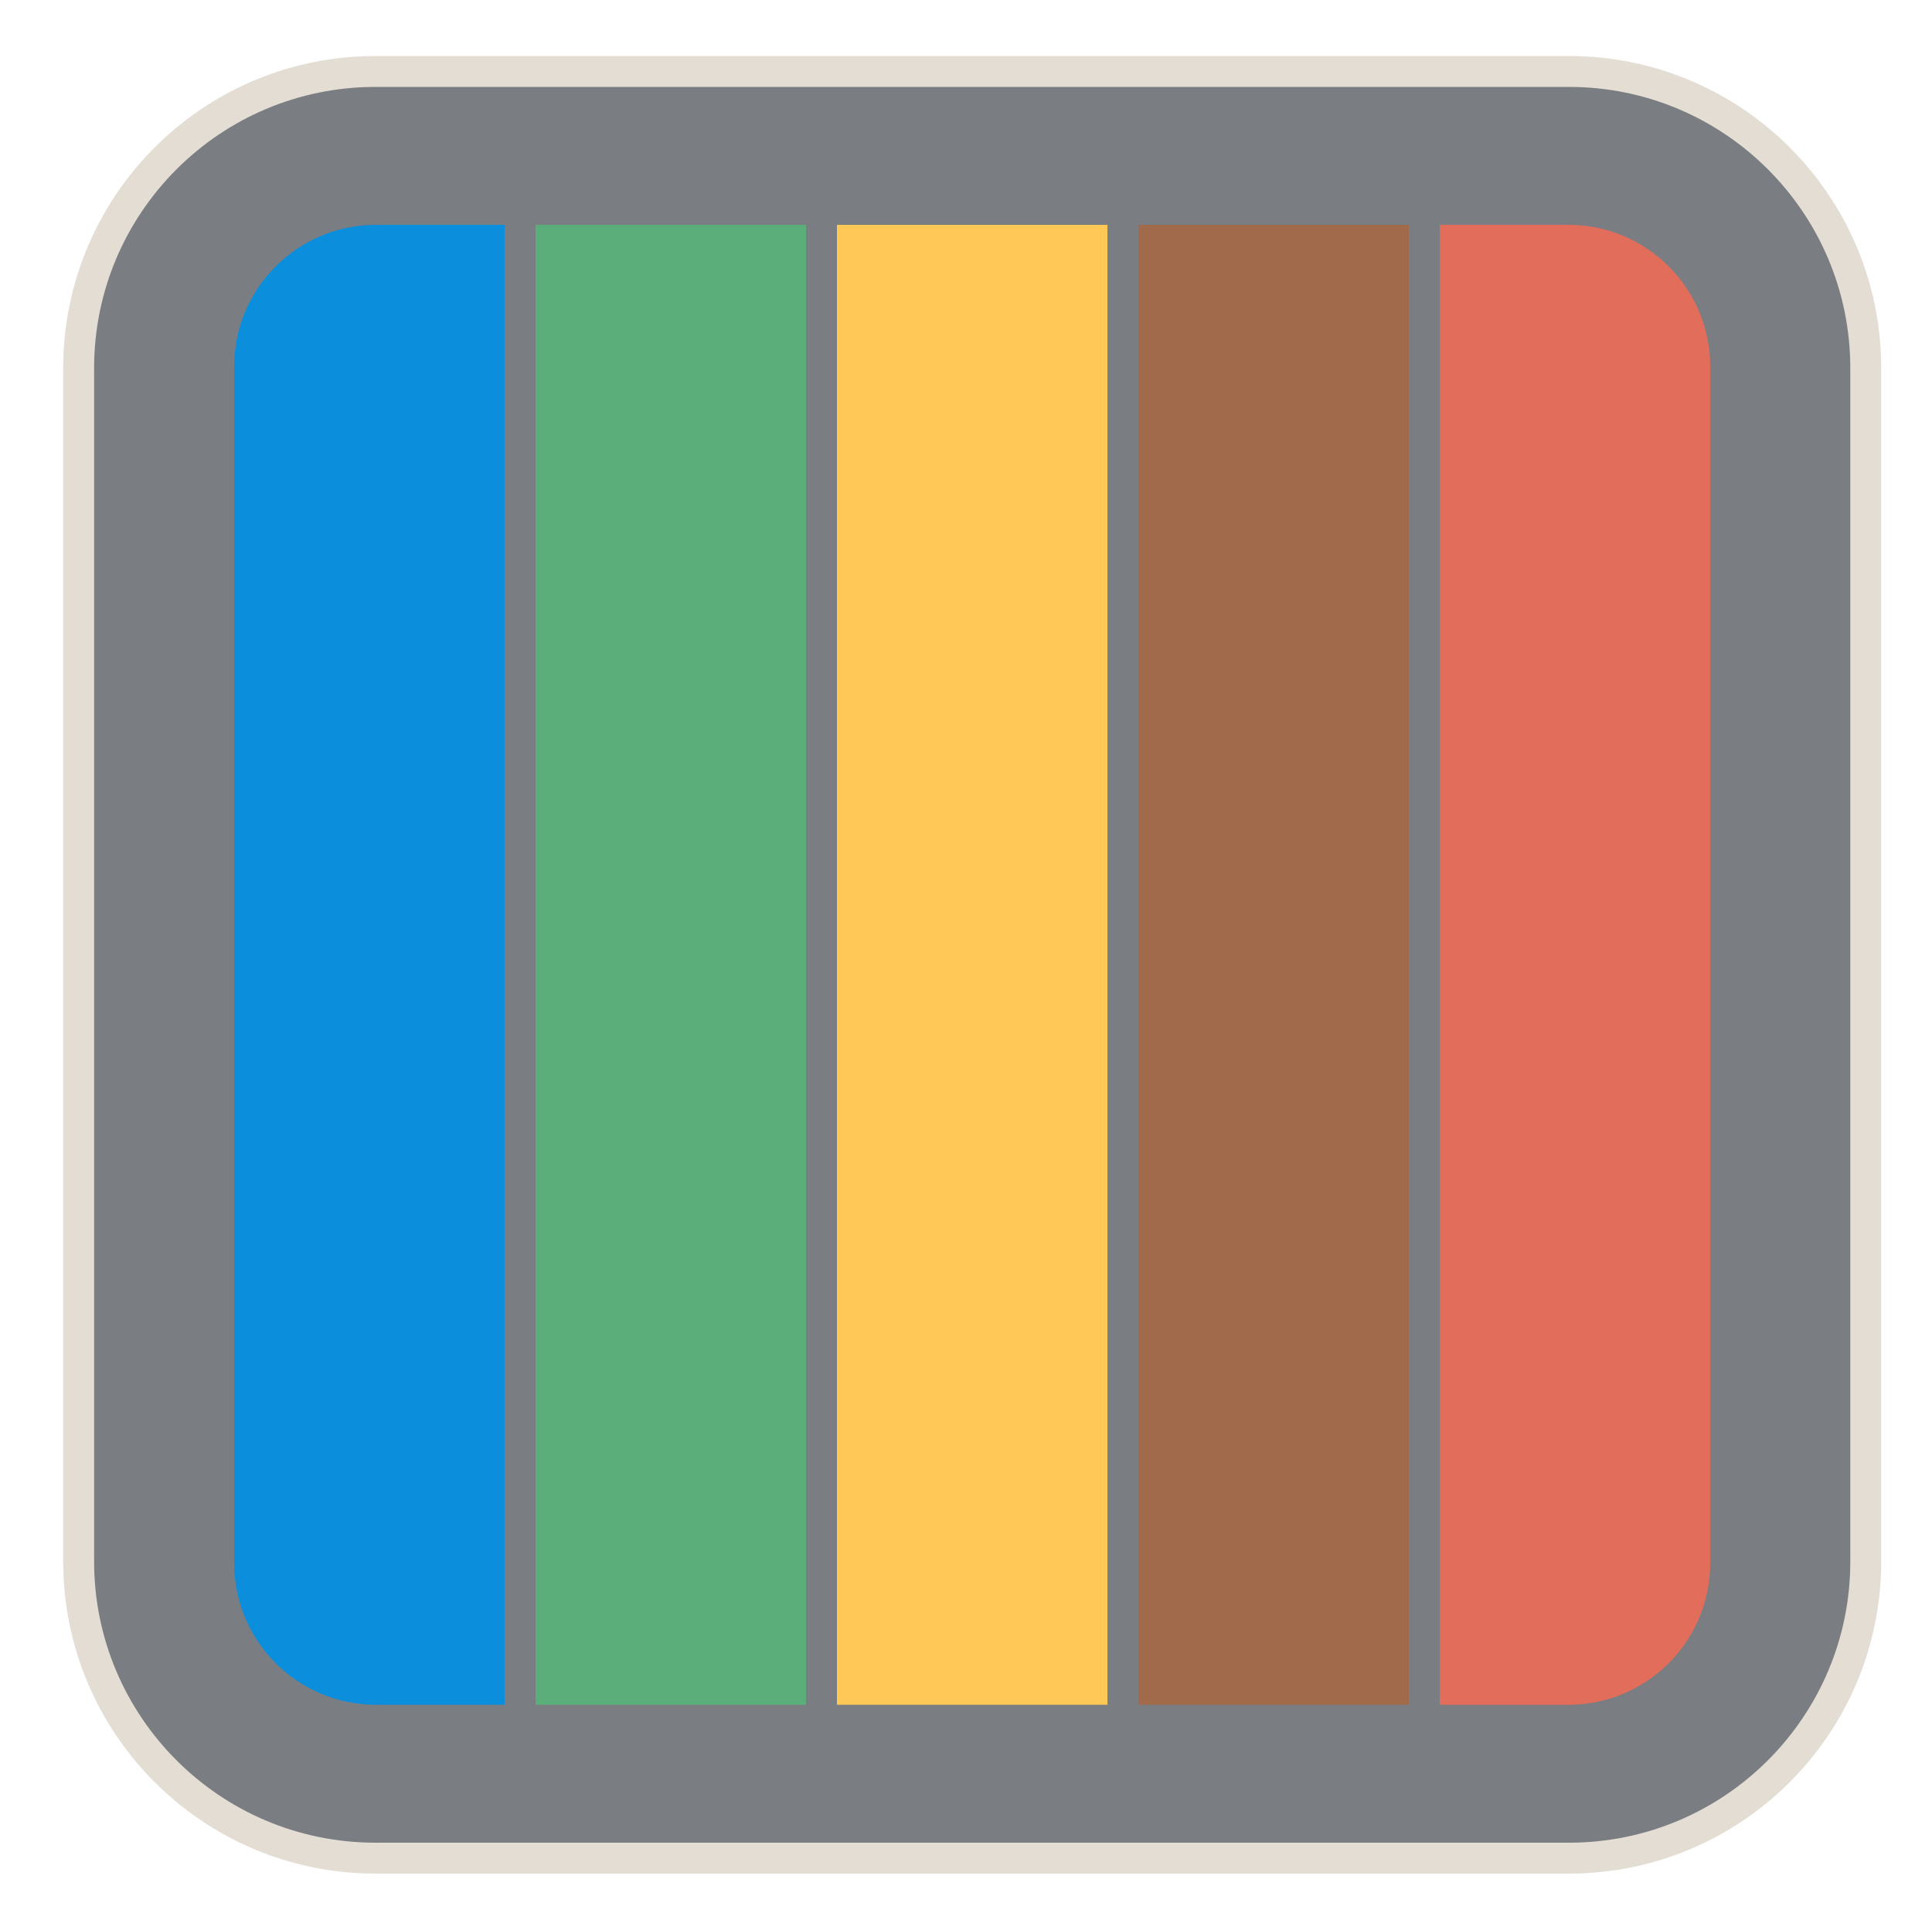
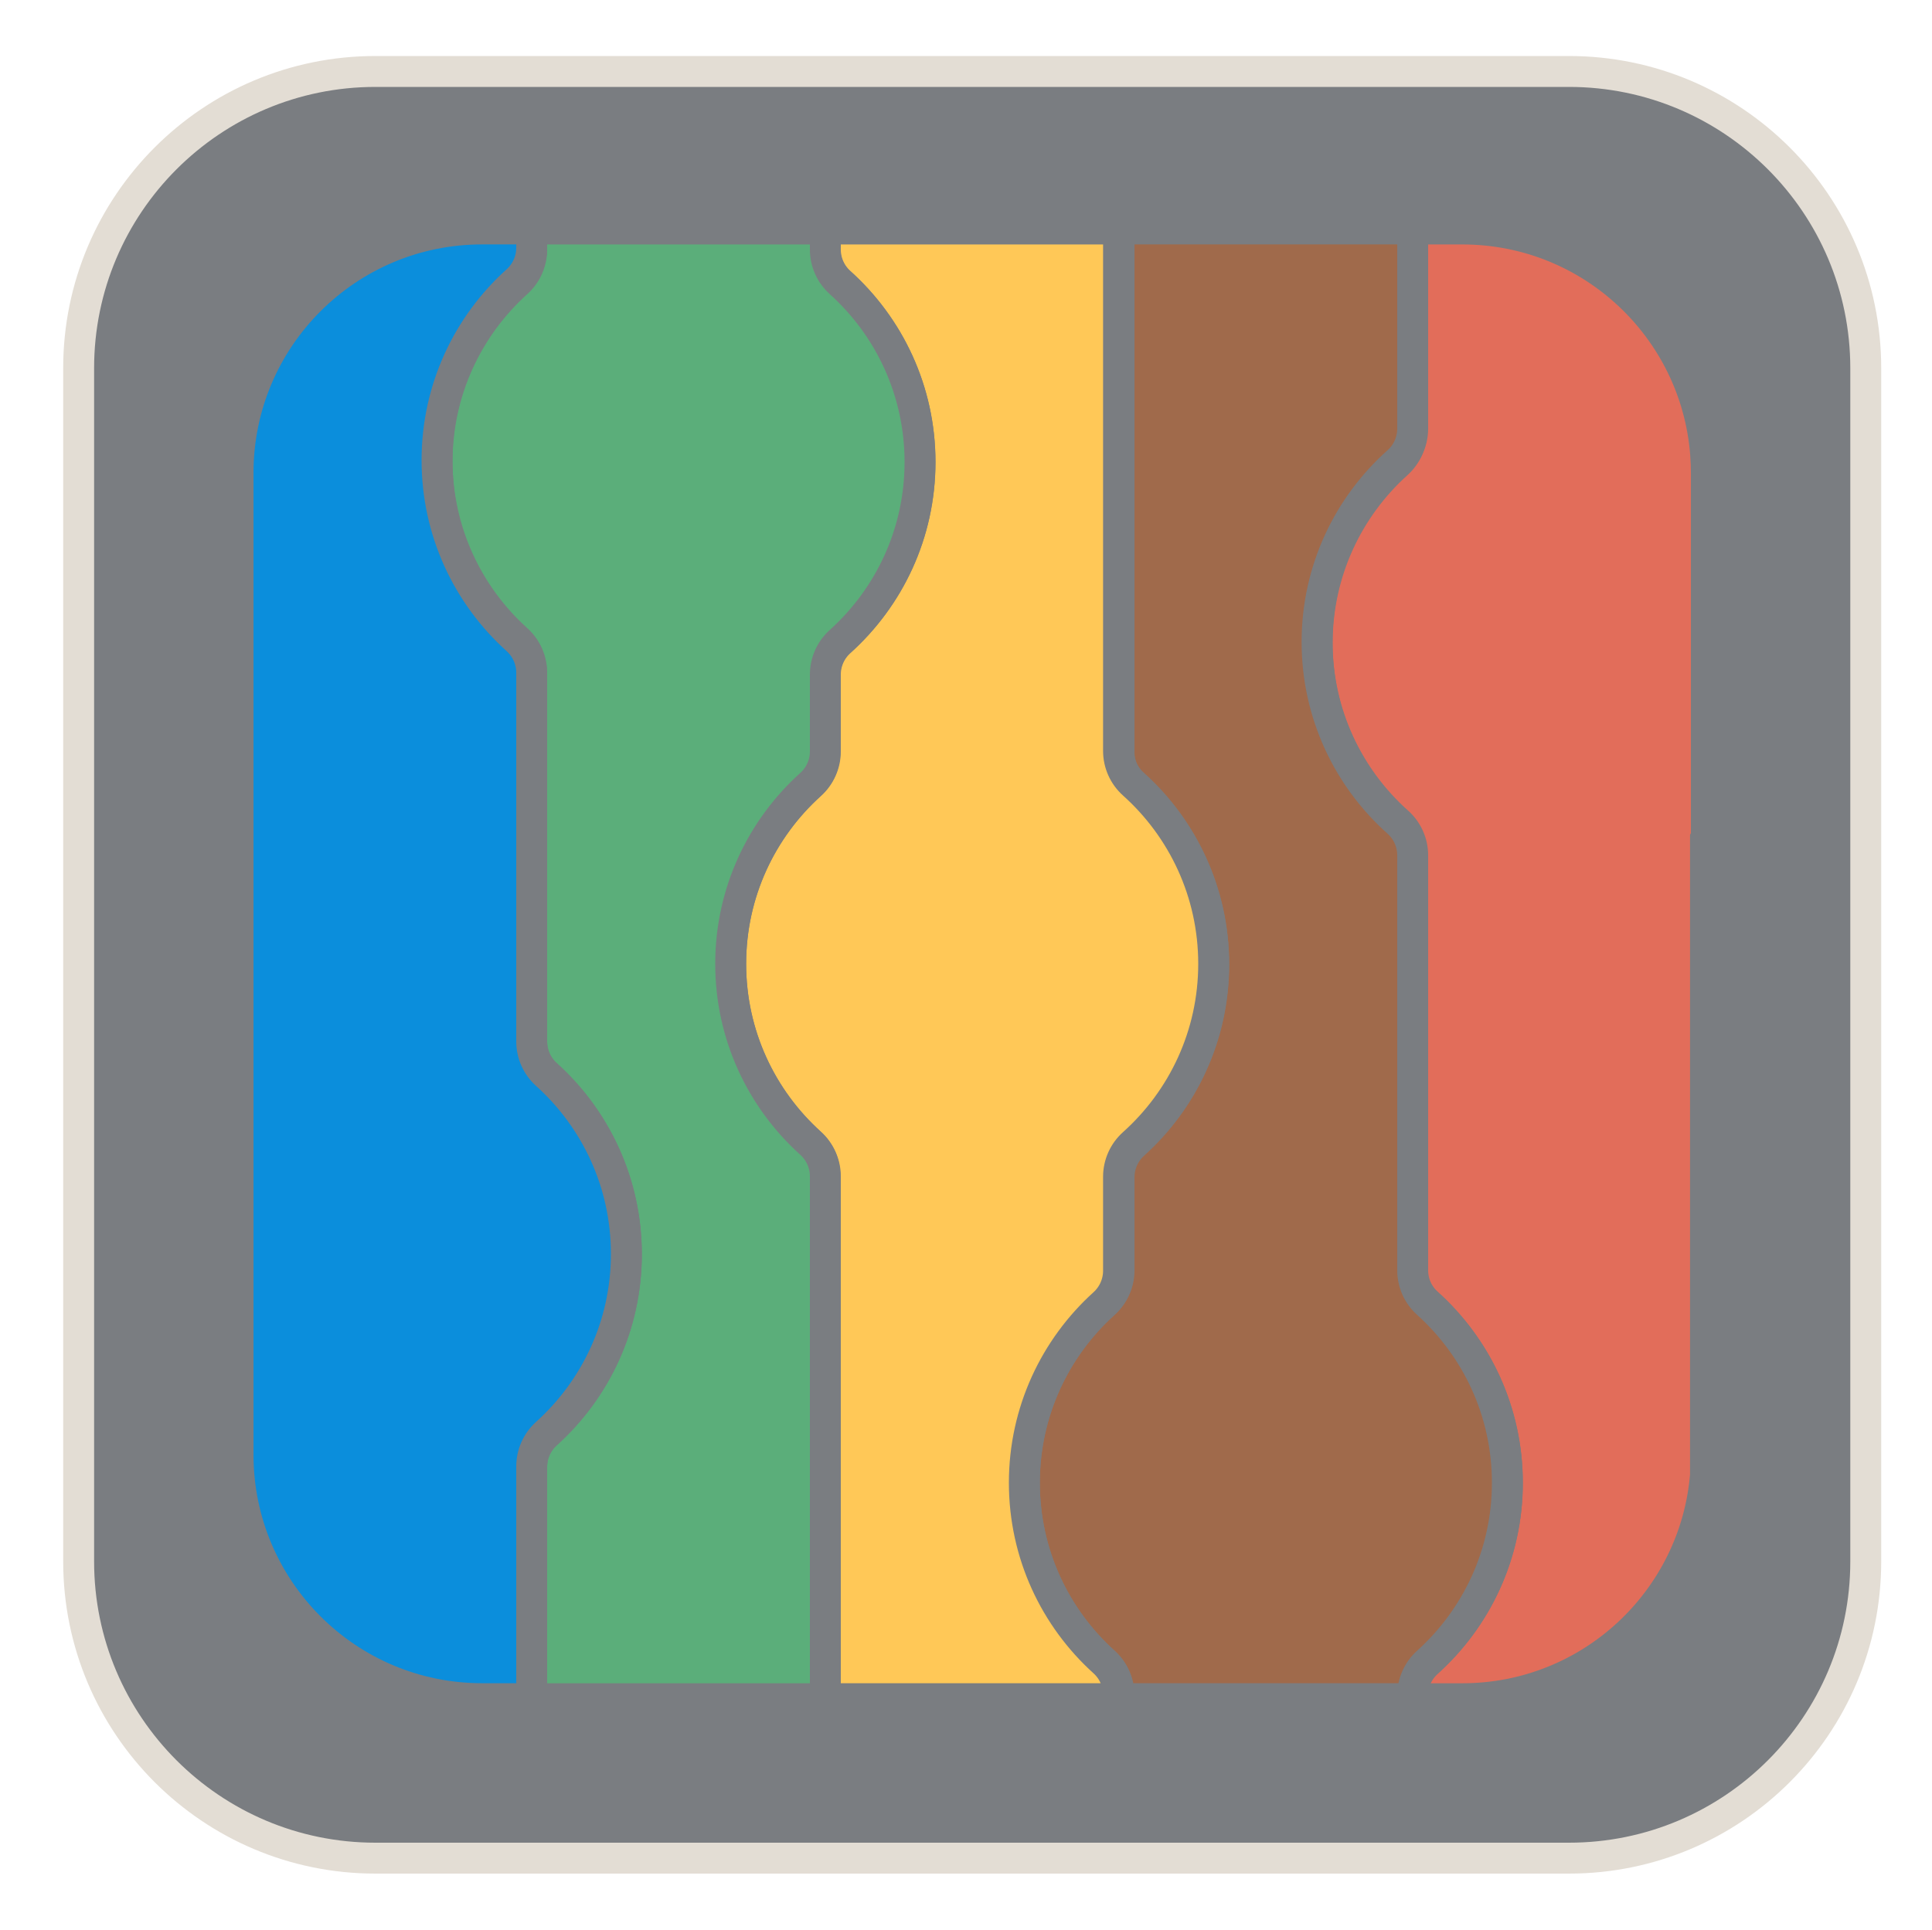
<svg xmlns="http://www.w3.org/2000/svg" viewBox="0 0 1000 999">
  <defs>
    <style>
      .cls-1 {
-         fill: #e26d5a;
+         fill: #5bae7a;
      }

      .cls-1, .cls-2, .cls-3, .cls-4, .cls-5, .cls-6 {
-         stroke-miterlimit: 10;
        stroke-width: 16px;
      }

      .cls-1, .cls-2, .cls-3, .cls-4, .cls-6 {
        stroke: #7a7d81;
+         stroke-linecap: round;
+         stroke-linejoin: bevel;
      }

      .cls-2 {
-         fill: #5bae7a;
+         fill: #0b8edc;
      }

      .cls-3 {
-         fill: #ffc857;
+         fill: #a06a4b;
      }

      .cls-4 {
-         fill: #0b8edc;
+         fill: #ffc857;
      }

      .cls-5 {
        fill: #7a7d81;
        stroke: #e3ddd4;
+         stroke-miterlimit: 10;
      }

      .cls-6 {
-         fill: #a06a4b;
+         fill: #e26d5a;
      }
    </style>
  </defs>
-   <g id="Layer_4" data-name="Layer 4">
+   <g id="Background">
    <rect class="cls-5" x="40.71" y="37" width="925" height="925" rx="153.63" ry="153.63" />
  </g>
-   <g id="Layer_4_copy" data-name="Layer 4 copy">
-     <path class="cls-4" d="M269.22,108.4h-74.6c-44.96,0-81.4,36.45-81.4,81.4v619.39c0,44.96,36.45,81.4,81.4,81.4h74.6V108.4Z" />
-   </g>
-   <g id="Layer_4_copy_10" data-name="Layer 4 copy 10">
-     <rect class="cls-2" x="269.2" y="108.4" width="156.01" height="782.2" />
-   </g>
-   <g id="Layer_4_copy_9" data-name="Layer 4 copy 9">
-     <rect class="cls-3" x="425.2" y="108.4" width="156.01" height="782.2" />
-   </g>
-   <g id="Layer_4_copy_8" data-name="Layer 4 copy 8">
-     <rect class="cls-6" x="581.2" y="108.4" width="156.01" height="782.2" />
-   </g>
-   <g id="Layer_4_copy_7" data-name="Layer 4 copy 7">
-     <path class="cls-1" d="M811.81,108.4h-74.6v782.2h74.6c44.96,0,81.4-36.45,81.4-81.4V189.8c0-44.96-36.45-81.4-81.4-81.4Z" />
+   <g id="Template_Layer" data-name="Template Layer">
+     <g id="Template_Layer_copy" data-name="Template Layer copy">
+       <path class="cls-6" d="M883.12,240.23c0-.14-.01-.28-.02-.42-.06-1.54-.15-3.08-.27-4.61,0-.11,0-.21-.01-.32-5.09-65.09-59.51-116.32-125.91-116.32h-26.1c-.03.46-.04.92-.04,1.38v103.01c0,6.52-2.78,12.73-7.62,17.1-25.4,22.88-41.38,56.02-41.38,92.9s15.97,70.02,41.38,92.9c4.85,4.37,7.62,10.57,7.62,17.1v214.33c0,6.56,2.81,12.79,7.69,17.16,25.62,22.89,41.75,56.18,41.75,93.24s-16.13,70.35-41.75,93.24c-4.89,4.37-7.69,10.6-7.69,17.16h0c0,.46.02.92.04,1.38h26.1c66.19,0,120.47-50.91,125.85-115.71v-331.55c.15-.11.3-.22.45-.34v-186.99c0-1.55-.03-3.09-.09-4.63Z" />
+       <path class="cls-3" d="M738.83,674.77c-4.85-4.37-7.62-10.57-7.62-17.1v-214.86c0-6.56-2.81-12.8-7.7-17.17-25.65-22.89-41.8-56.2-41.8-93.28s16.15-70.39,41.8-93.28c4.89-4.37,7.7-10.61,7.7-17.17v-101.99c0-.46-.02-.92-.04-1.38h-151.91c-.03.46-.04.92-.04,1.38v269.57c0,6.52,2.78,12.73,7.62,17.1,25.4,22.88,41.38,56.02,41.38,92.9s-15.97,70.02-41.38,92.9c-4.85,4.37-7.62,10.57-7.62,17.1v48.18c0,6.52-2.78,12.73-7.62,17.1-25.4,22.88-41.38,56.02-41.38,92.9s15.97,70.02,41.38,92.9c4.85,4.37,7.62,10.57,7.62,17.1v.4c0,.46.02.92.04,1.38h151.91c.03-.46.04-.92.04-1.38v-.4c0-6.52,2.78-12.73,7.62-17.1,25.4-22.88,41.38-56.02,41.38-92.9s-15.97-70.02-41.38-92.9Z" />
+       <path class="cls-4" d="M426.96,119.94v9.05c0,6.54,2.79,12.77,7.66,17.13,25.52,22.88,41.59,56.11,41.59,93.09s-16.06,70.2-41.59,93.09c-4.87,4.37-7.66,10.59-7.66,17.13v39.8c0,6.51-2.76,12.7-7.59,17.06-25.28,22.87-41.16,55.93-41.16,92.71s15.89,69.84,41.16,92.71c4.82,4.36,7.59,10.56,7.59,17.06v269.29c0,.46.02.92.04,1.38h151.91c.03-.46.04-.92.04-1.38v-.63c0-6.51-2.76-12.7-7.59-17.06-25.28-22.87-41.16-55.93-41.16-92.71s15.89-69.84,41.16-92.71c4.82-4.36,7.59-10.56,7.59-17.06v-48.68c0-6.54,2.79-12.77,7.66-17.13,25.52-22.88,41.59-56.11,41.59-93.09s-16.06-70.2-41.59-93.09c-4.87-4.37-7.66-10.59-7.66-17.13V119.94c0-.46-.02-.92-.04-1.38h-151.91c-.03.46-.04.92-.04,1.38Z" />
+       <path class="cls-1" d="M275.21,119.94v9.27c0,6.52-2.78,12.73-7.62,17.1-25.4,22.88-41.38,56.02-41.38,92.9s15.97,70.02,41.38,92.9c4.85,4.37,7.62,10.57,7.62,17.1v190.28c0,6.52,2.78,12.73,7.62,17.1,25.4,22.88,41.38,56.02,41.38,92.9s-15.97,70.02-41.38,92.9c-4.85,4.37-7.62,10.57-7.62,17.1v118.59c0,.46.02.92.04,1.38h151.91c.03-.46.04-.92.04-1.38v-269.07c0-6.52-2.78-12.73-7.62-17.1-25.4-22.88-41.38-56.02-41.38-92.9s15.97-70.02,41.38-92.9c4.85-4.37,7.62-10.57,7.62-17.1v-39.8c0-6.52,2.78-12.73,7.62-17.1,25.4-22.88,41.38-56.02,41.38-92.9s-15.97-70.02-41.38-92.9c-4.85-4.37-7.62-10.57-7.62-17.1v-9.27c0-.46-.02-.92-.04-1.38h-151.91c-.03.46-.04.92-.04,1.38Z" />
+       <path class="cls-2" d="M249.51,879.44h25.66c.03-.46.04-.92.04-1.38v-118.89c0-6.52,2.78-12.73,7.62-17.1,25.4-22.88,41.38-56.02,41.38-92.9s-15.97-70.02-41.38-92.9c-4.85-4.37-7.62-10.57-7.62-17.1v-190.91c0-6.52-2.78-12.73-7.62-17.1-25.4-22.88-41.38-56.02-41.38-92.9s15.97-70.02,41.38-92.9c4.85-4.37,7.62-10.57,7.62-17.1v-8.34c0-.46-.02-.92-.04-1.38h-25.66c-69.75,0-126.3,56.54-126.3,126.3v508.29c0,69.75,56.54,126.3,126.3,126.3Z" />
+     </g>
  </g>
</svg>
